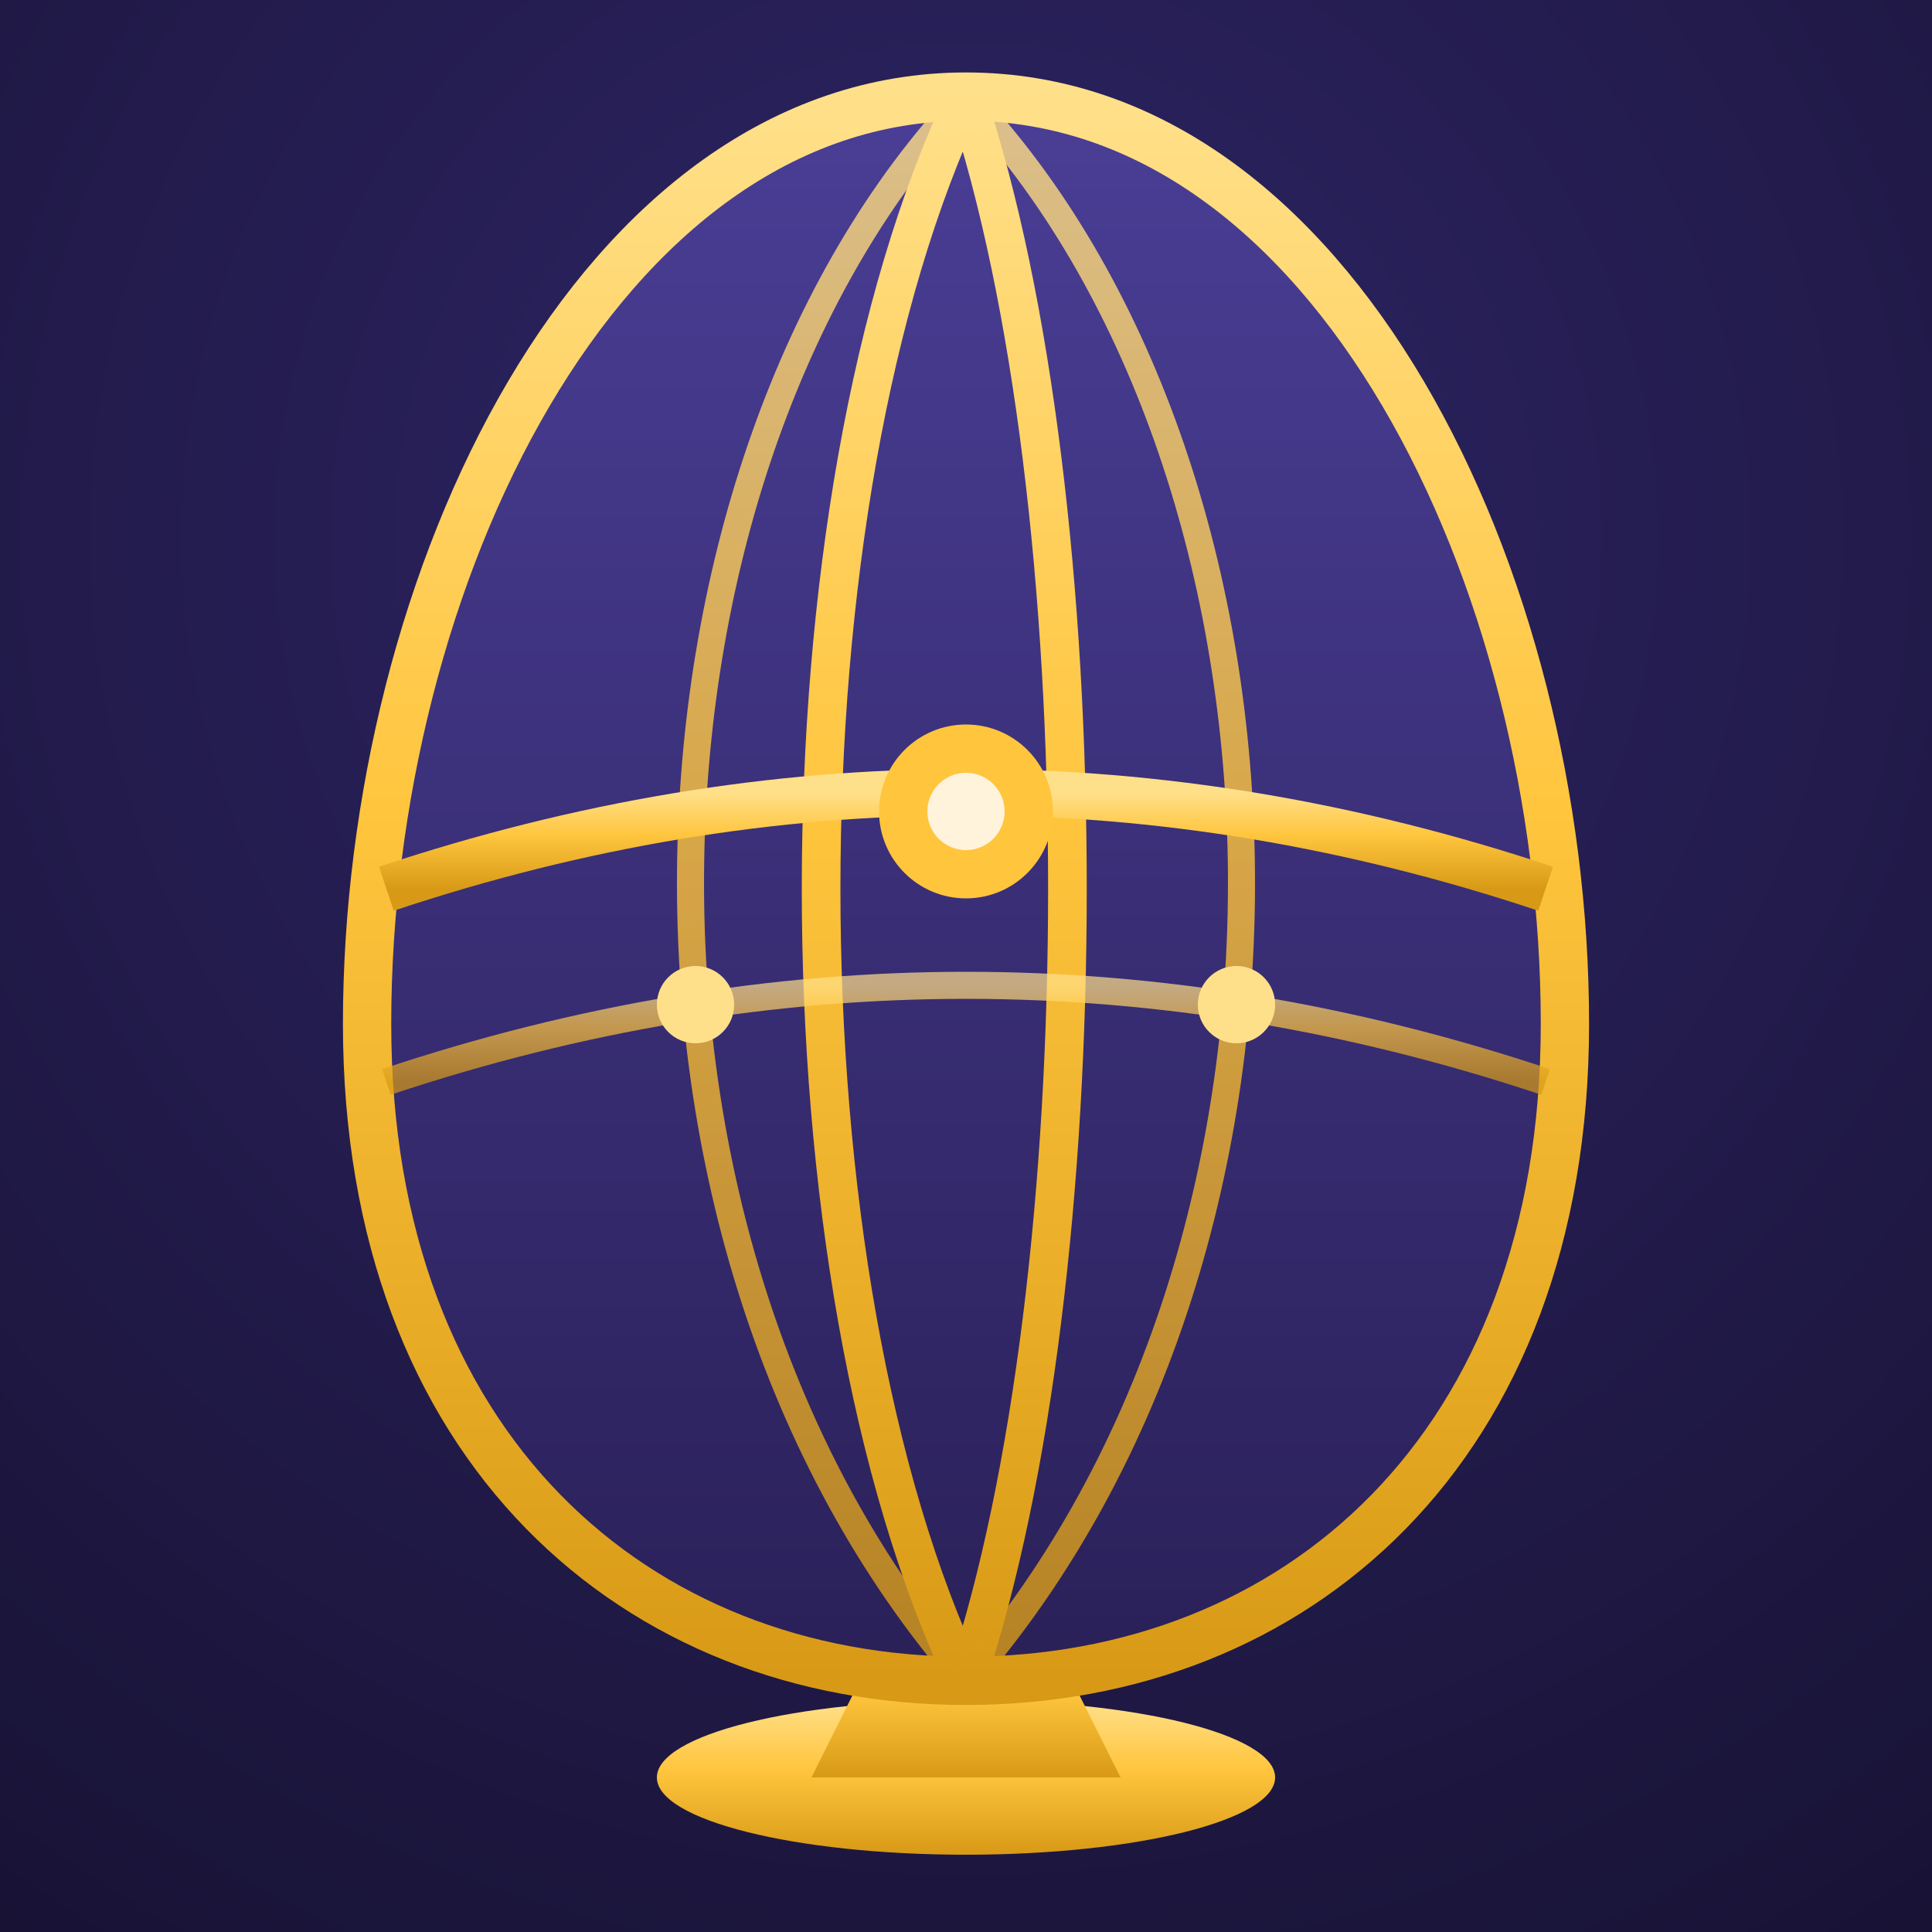
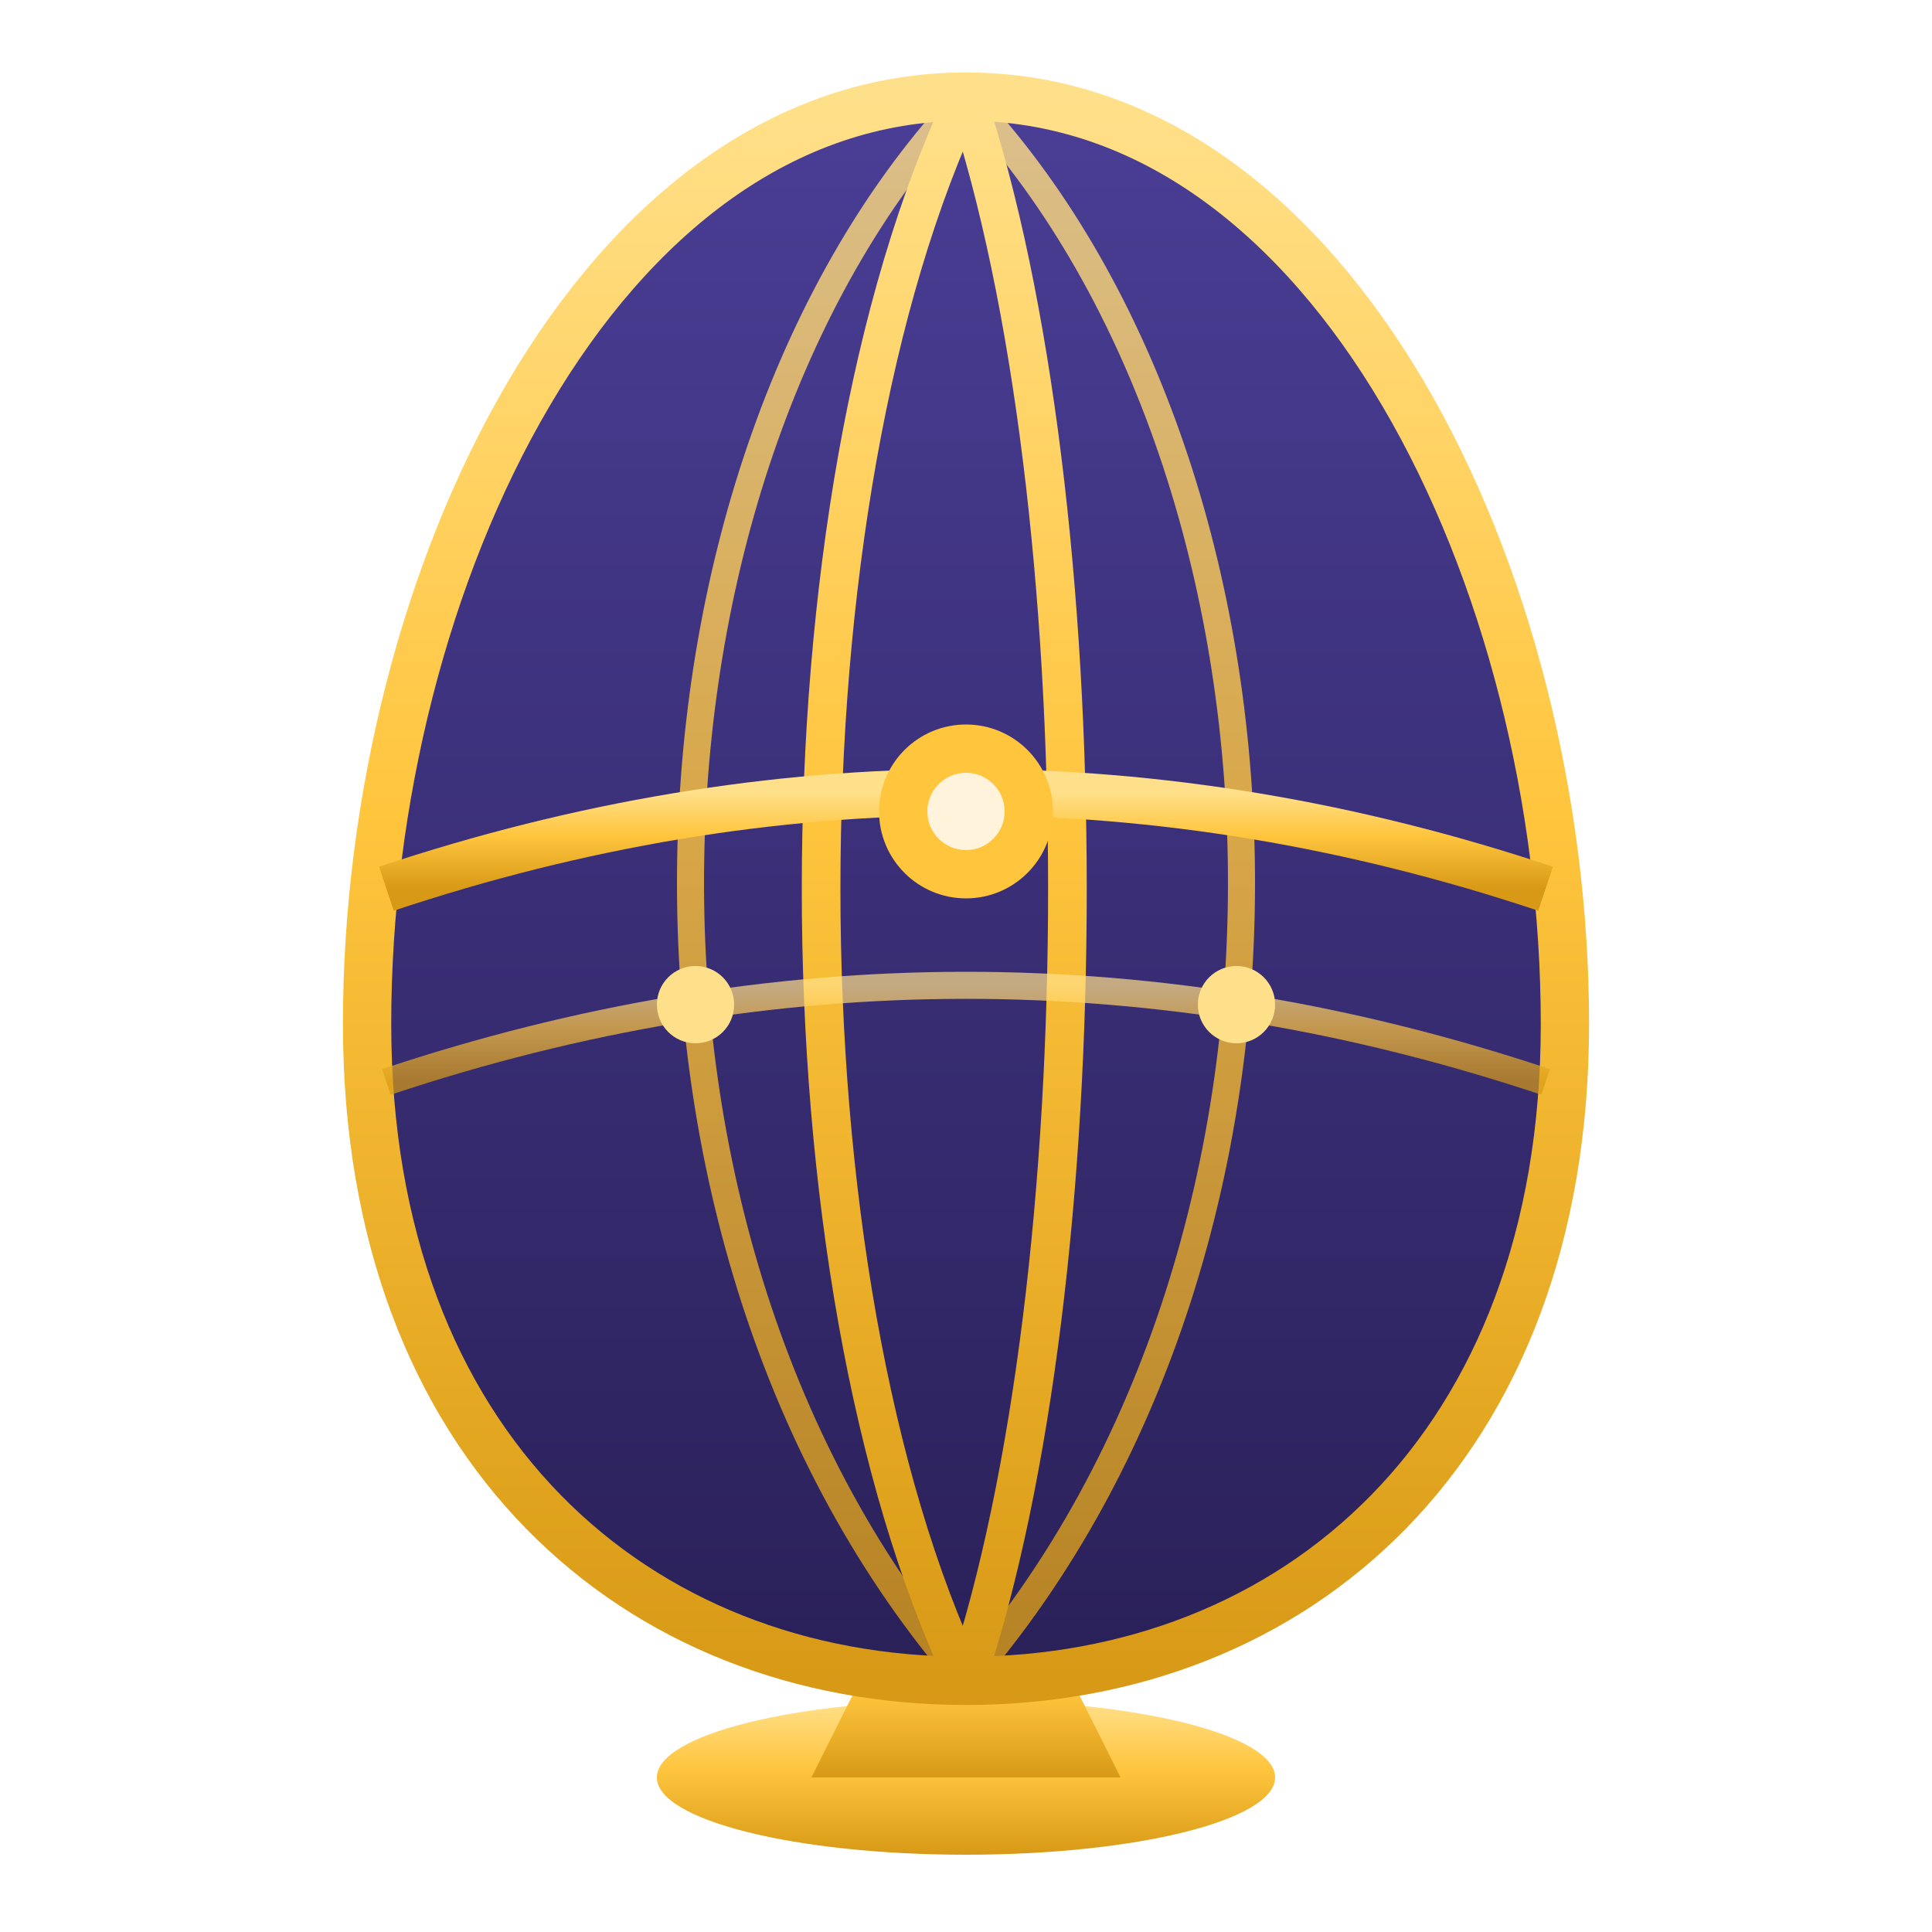
<svg xmlns="http://www.w3.org/2000/svg" viewBox="0 0 100 100">
  <defs>
    <path id="egg" d="M50,9 C69,9 81,34 81,57 C81,79 67,91 50,91 C33,91 19,79 19,57 C19,34 31,9 50,9 Z" />
    <clipPath id="eggclip">
      <use href="#egg" />
    </clipPath>
    <radialGradient id="bgIndigo" cx="50%" cy="28%" r="90%">
      <stop offset="0%" stop-color="#2E2566" />
      <stop offset="100%" stop-color="#171233" />
    </radialGradient>
    <linearGradient id="gold" x1="0" y1="0" x2="0" y2="1">
      <stop offset="0%" stop-color="#FFE08A" />
      <stop offset="45%" stop-color="#FFC53D" />
      <stop offset="100%" stop-color="#D89A16" />
    </linearGradient>
    <linearGradient id="royal" x1="0" y1="0" x2="0" y2="1">
      <stop offset="0%" stop-color="#4A3E96" />
      <stop offset="100%" stop-color="#2A2058" />
    </linearGradient>
  </defs>
-   <rect width="100" height="100" fill="url(#bgIndigo)" />
  <ellipse cx="50" cy="92" rx="16" ry="4" fill="url(#gold)" />
  <path d="M42,92 L46,84 L54,84 L58,92 Z" fill="url(#gold)" />
  <use href="#egg" transform="translate(0,-4)" fill="url(#royal)" stroke="url(#gold)" stroke-width="2.5" />
  <g clip-path="url(#eggclip)" transform="translate(0,-4)">
    <path d="M50,9 C57,30 57,70 50,91" stroke="url(#gold)" stroke-width="2" fill="none" />
    <path d="M50,9 C40,30 40,70 50,91" stroke="url(#gold)" stroke-width="2" fill="none" />
    <path d="M50,9 C68,28 70,68 50,91" stroke="url(#gold)" stroke-width="1.4" fill="none" opacity=".8" />
    <path d="M50,9 C32,28 30,68 50,91" stroke="url(#gold)" stroke-width="1.4" fill="none" opacity=".8" />
    <path d="M20,50 Q50,40 80,50" stroke="url(#gold)" stroke-width="2.4" fill="none" />
    <path d="M20,60 Q50,50 80,60" stroke="url(#gold)" stroke-width="1.4" fill="none" opacity=".7" />
  </g>
  <circle cx="50" cy="42" r="4.5" fill="#FFC53D" />
  <circle cx="50" cy="42" r="2" fill="#FFF3DC" />
  <circle cx="36" cy="52" r="2" fill="#FFE08A" />
  <circle cx="64" cy="52" r="2" fill="#FFE08A" />
</svg>
